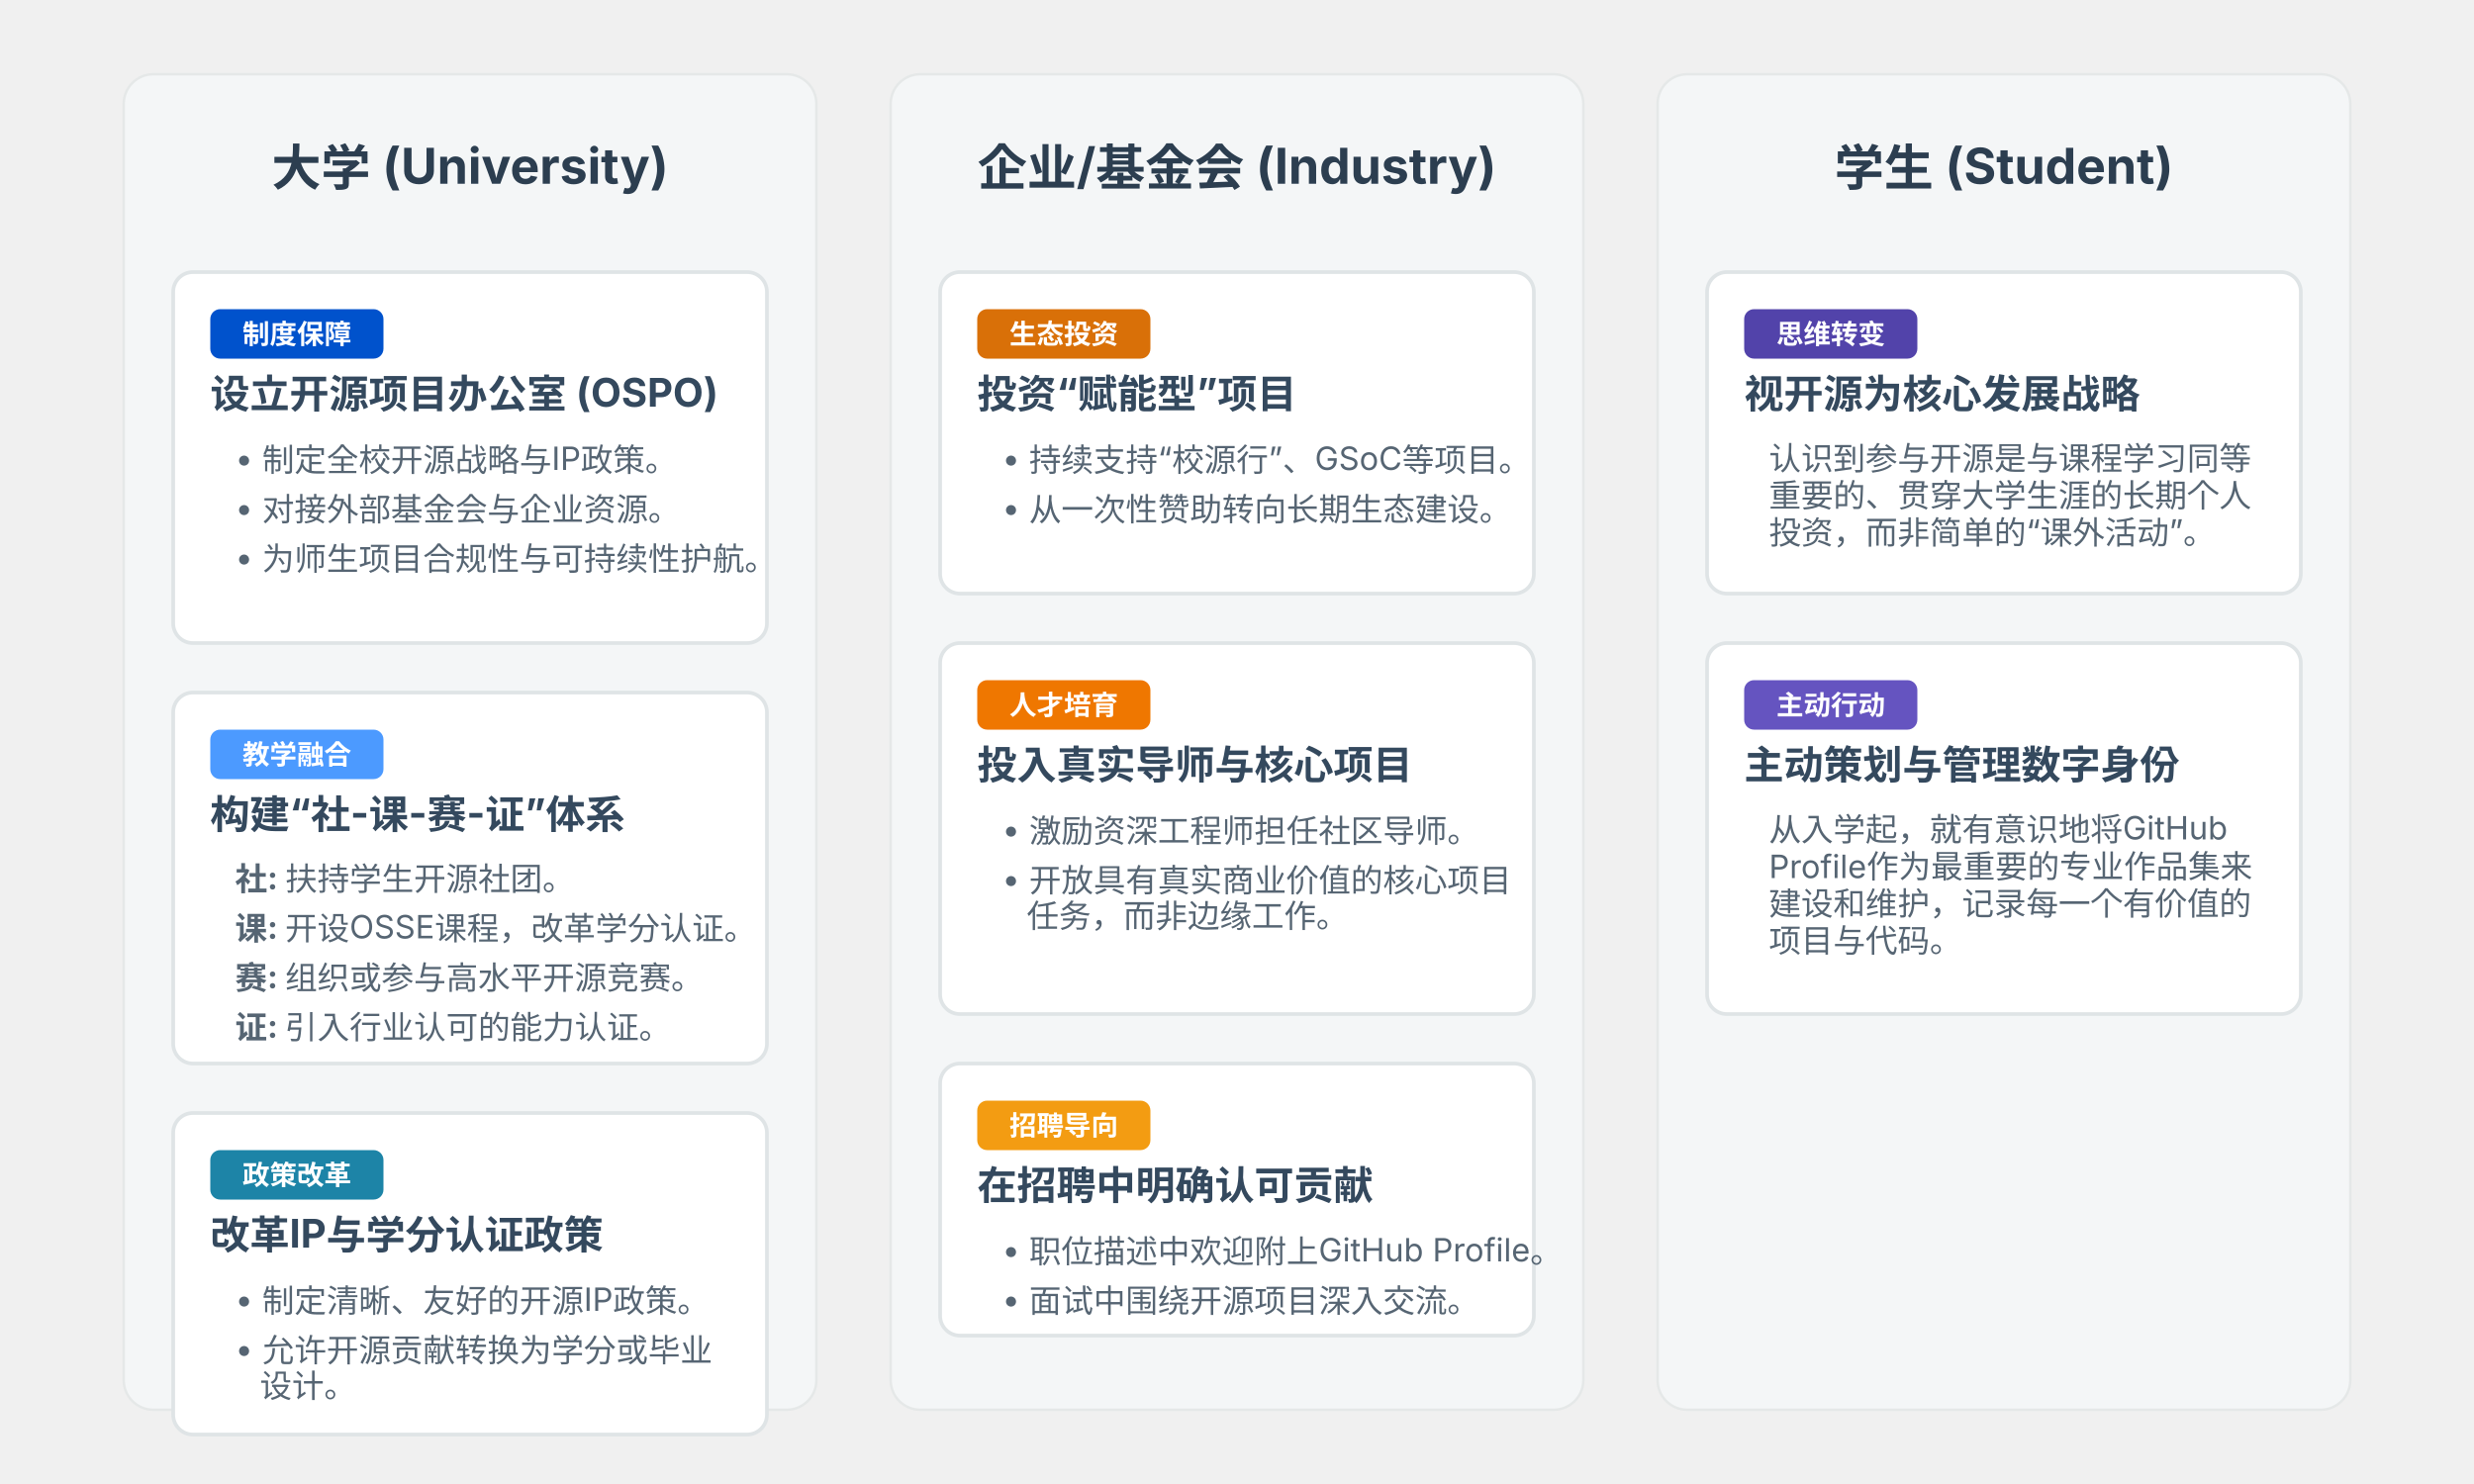
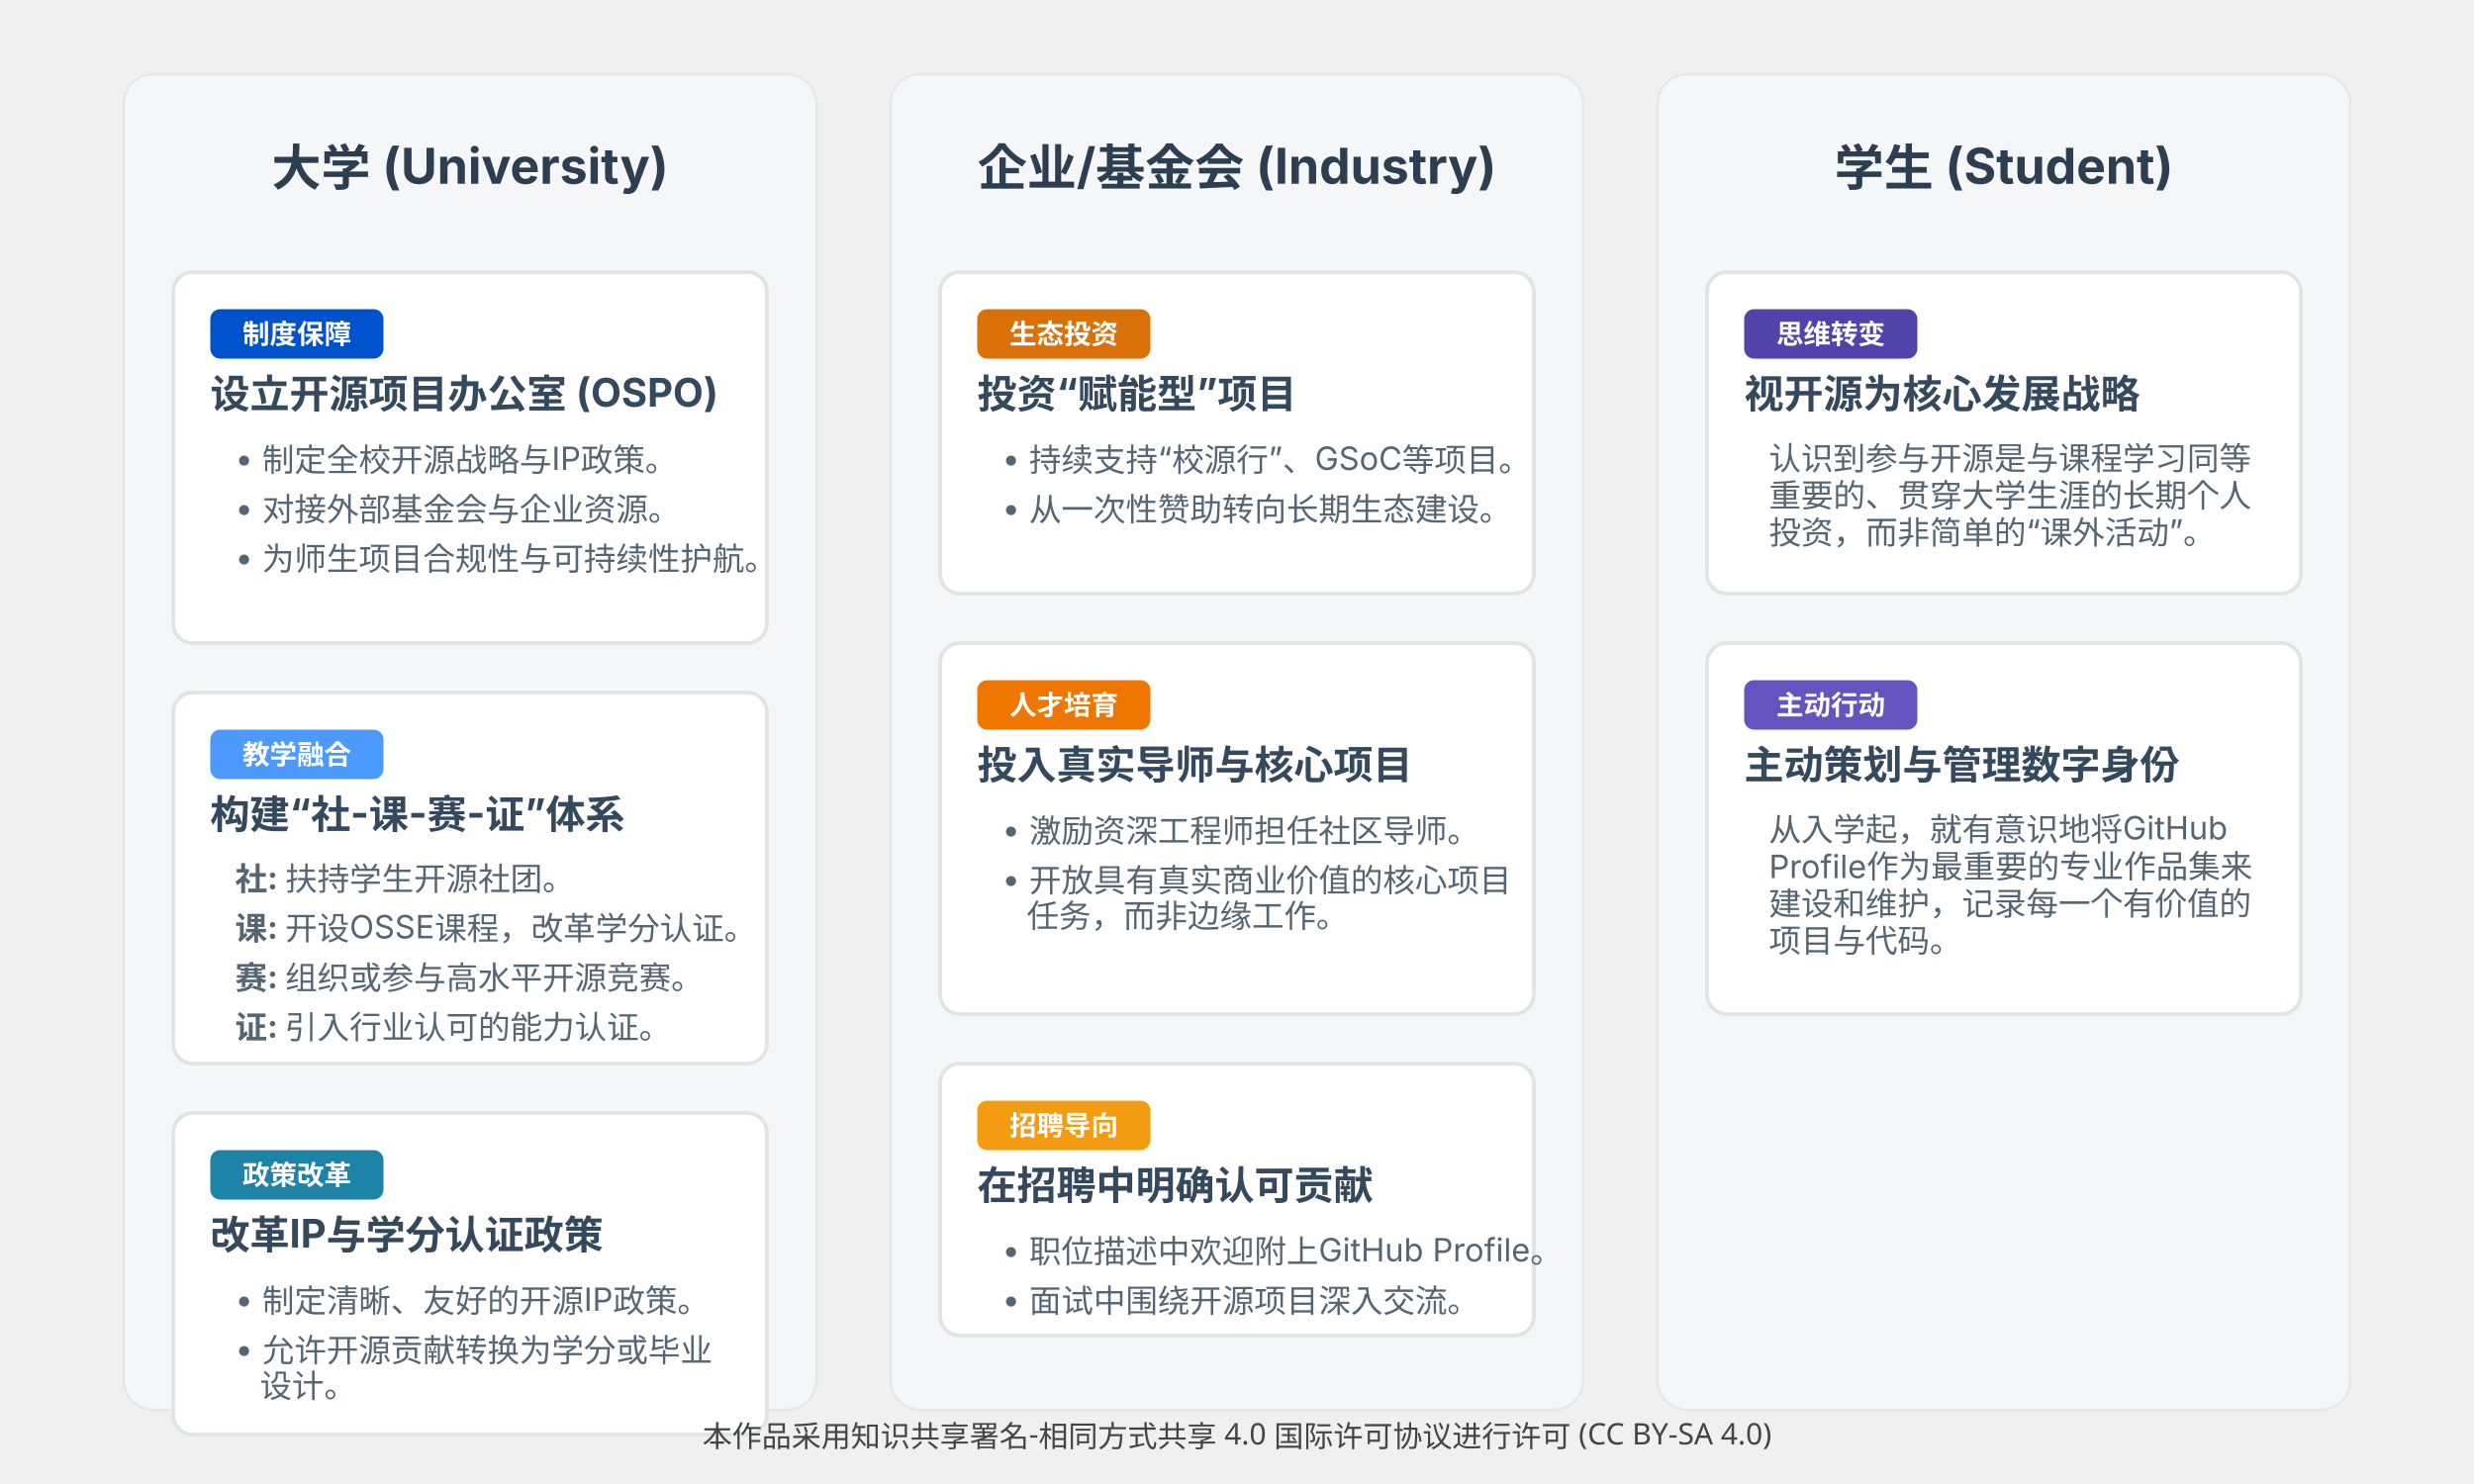
- <svg xmlns="http://www.w3.org/2000/svg" width="1000" height="600" viewBox="0 0 1000 600" font-family="Inter, 'Noto Sans SC', sans-serif">
+ <svg xmlns="http://www.w3.org/2000/svg" xmlns:xlink="http://www.w3.org/1999/xlink" width="1000" height="600" viewBox="0 0 1000 600" font-family="Inter, 'Noto Sans SC', sans-serif">
  <style>
.board-bg { fill: #fdfefe; }
.column { fill: #f4f6f7; stroke: #e5e8e8; stroke-width: 1; rx: 12; }
.column-header { font-size: 20px; font-weight: bold; fill: #2c3e50; }
.card { fill: white; stroke: #dfe4e6; stroke-width: 1.5; rx: 8; }
.tag { rx: 4; }
.tag-text { font-size: 11px; font-weight: bold; fill: white; }
.card-title { font-size: 16px; font-weight: bold; fill: #34495e; }
.card-content { font-size: 13px; fill: #566573; }
+ .license-text { font-size: 12px; font-family: sans-serif; fill: #444; }
</style>
  <g transform="translate(50, 30)">
    <rect width="280" height="540" class="column" />
    <text x="140" y="45" text-anchor="middle" class="column-header">大学 (University)</text>
    <g transform="translate(20, 80)">
      <rect width="240" height="150" class="card" />
      <rect x="15" y="15" width="70" height="20" class="tag" style="fill:#0052cc;" />
      <text x="50" y="29" text-anchor="middle" class="tag-text">制度保障</text>
      <text x="15" y="55" class="card-title">设立开源项目办公室 (OSPO)</text>
      <text class="card-content">
        <tspan x="25" y="80">• 制定全校开源战略与IP政策。</tspan>
        <tspan x="25" y="100">• 对接外部基金会与企业资源。</tspan>
        <tspan x="25" y="120">• 为师生项目合规性与可持续性护航。</tspan>
      </text>
    </g>
    <g transform="translate(20, 250)">
      <rect width="240" height="150" class="card" />
      <rect x="15" y="15" width="70" height="20" class="tag" style="fill:#4c9aff;" />
      <text x="50" y="29" text-anchor="middle" class="tag-text">教学融合</text>
      <text x="15" y="55" class="card-title">构建“社-课-赛-证”体系</text>
      <text class="card-content">
        <tspan x="25" y="80">
          <tspan font-weight="bold">社:</tspan> 扶持学生开源社团。</tspan>
        <tspan x="25" y="100">
          <tspan font-weight="bold">课:</tspan> 开设OSSE课程，改革学分认证。</tspan>
        <tspan x="25" y="120">
          <tspan font-weight="bold">赛:</tspan> 组织或参与高水平开源竞赛。</tspan>
        <tspan x="25" y="140">
          <tspan font-weight="bold">证:</tspan> 引入行业认可的能力认证。</tspan>
      </text>
    </g>
    <g transform="translate(20, 420)">
      <rect width="240" height="130" class="card" />
      <rect x="15" y="15" width="70" height="20" class="tag" style="fill:#1d84a7;" />
      <text x="50" y="29" text-anchor="middle" class="tag-text">政策改革</text>
      <text x="15" y="55" class="card-title">改革IP与学分认证政策</text>
      <text class="card-content">
        <tspan x="25" y="80">• 制定清晰、友好的开源IP政策。</tspan>
        <tspan x="25" y="100">• 允许开源贡献转换为学分或毕业</tspan>
        <tspan x="35" y="115">设计。</tspan>
      </text>
    </g>
  </g>
  <g transform="translate(360, 30)">
    <rect width="280" height="540" class="column" />
    <text x="140" y="45" text-anchor="middle" class="column-header">企业/基金会 (Industry)</text>
    <g transform="translate(20, 80)">
      <rect width="240" height="130" class="card" />
      <rect x="15" y="15" width="70" height="20" class="tag" style="fill:#d97008;" />
      <text x="50" y="29" text-anchor="middle" class="tag-text">生态投资</text>
      <text x="15" y="55" class="card-title">投资“赋能型”项目</text>
      <text class="card-content">
        <tspan x="25" y="80">• 持续支持“校源行”、GSoC等项目。</tspan>
        <tspan x="25" y="100">• 从一次性赞助转向长期生态建设。</tspan>
      </text>
    </g>
    <g transform="translate(20, 230)">
      <rect width="240" height="150" class="card" />
      <rect x="15" y="15" width="70" height="20" class="tag" style="fill:#ef7700;" />
      <text x="50" y="29" text-anchor="middle" class="tag-text">人才培育</text>
      <text x="15" y="55" class="card-title">投入真实导师与核心项目</text>
      <text class="card-content">
        <tspan x="25" y="80">• 激励资深工程师担任社区导师。</tspan>
        <tspan x="25" y="100">• 开放具有真实商业价值的核心项目</tspan>
        <tspan x="35" y="115">任务，而非边缘工作。</tspan>
      </text>
    </g>
    <g transform="translate(20, 400)">
      <rect width="240" height="110" class="card" />
      <rect x="15" y="15" width="70" height="20" class="tag" style="fill:#f39c12;" />
      <text x="50" y="29" text-anchor="middle" class="tag-text">招聘导向</text>
      <text x="15" y="55" class="card-title">在招聘中明确认可贡献</text>
      <text class="card-content">
        <tspan x="25" y="80">• 职位描述中欢迎附上GitHub Profile。</tspan>
        <tspan x="25" y="100">• 面试中围绕开源项目深入交流。</tspan>
      </text>
    </g>
  </g>
  <g transform="translate(670, 30)">
    <rect width="280" height="540" class="column" />
    <text x="140" y="45" text-anchor="middle" class="column-header">学生 (Student)</text>
    <g transform="translate(20, 80)">
      <rect width="240" height="130" class="card" />
      <rect x="15" y="15" width="70" height="20" class="tag" style="fill:#5243aa;" />
      <text x="50" y="29" text-anchor="middle" class="tag-text">思维转变</text>
      <text x="15" y="55" class="card-title">视开源为核心发展战略</text>
      <text class="card-content">
        <tspan x="25" y="80">认识到参与开源是与课程学习同等</tspan>
        <tspan x="25" y="95">重要的、贯穿大学生涯的长期个人</tspan>
        <tspan x="25" y="110">投资，而非简单的“课外活动”。</tspan>
      </text>
    </g>
    <g transform="translate(20, 230)">
      <rect width="240" height="150" class="card" />
      <rect x="15" y="15" width="70" height="20" class="tag" style="fill:#6554c0;" />
      <text x="50" y="29" text-anchor="middle" class="tag-text">主动行动</text>
      <text x="15" y="55" class="card-title">主动策划与管理数字身份</text>
      <text class="card-content">
        <tspan x="25" y="80">从入学起，就有意识地将GitHub</tspan>
        <tspan x="25" y="95">Profile作为最重要的专业作品集来</tspan>
        <tspan x="25" y="110">建设和维护，记录每一个有价值的</tspan>
        <tspan x="25" y="125">项目与代码。</tspan>
      </text>
    </g>
  </g>
+   <a xlink:href="http://creativecommons.org/licenses/by-sa/4.0/" target="_blank">
+     <text x="500" y="585" class="license-text" text-anchor="middle">
+     本作品采用知识共享署名-相同方式共享 4.0 国际许可协议进行许可 (CC BY-SA 4.0)
+   </text>
+   </a>
</svg>
